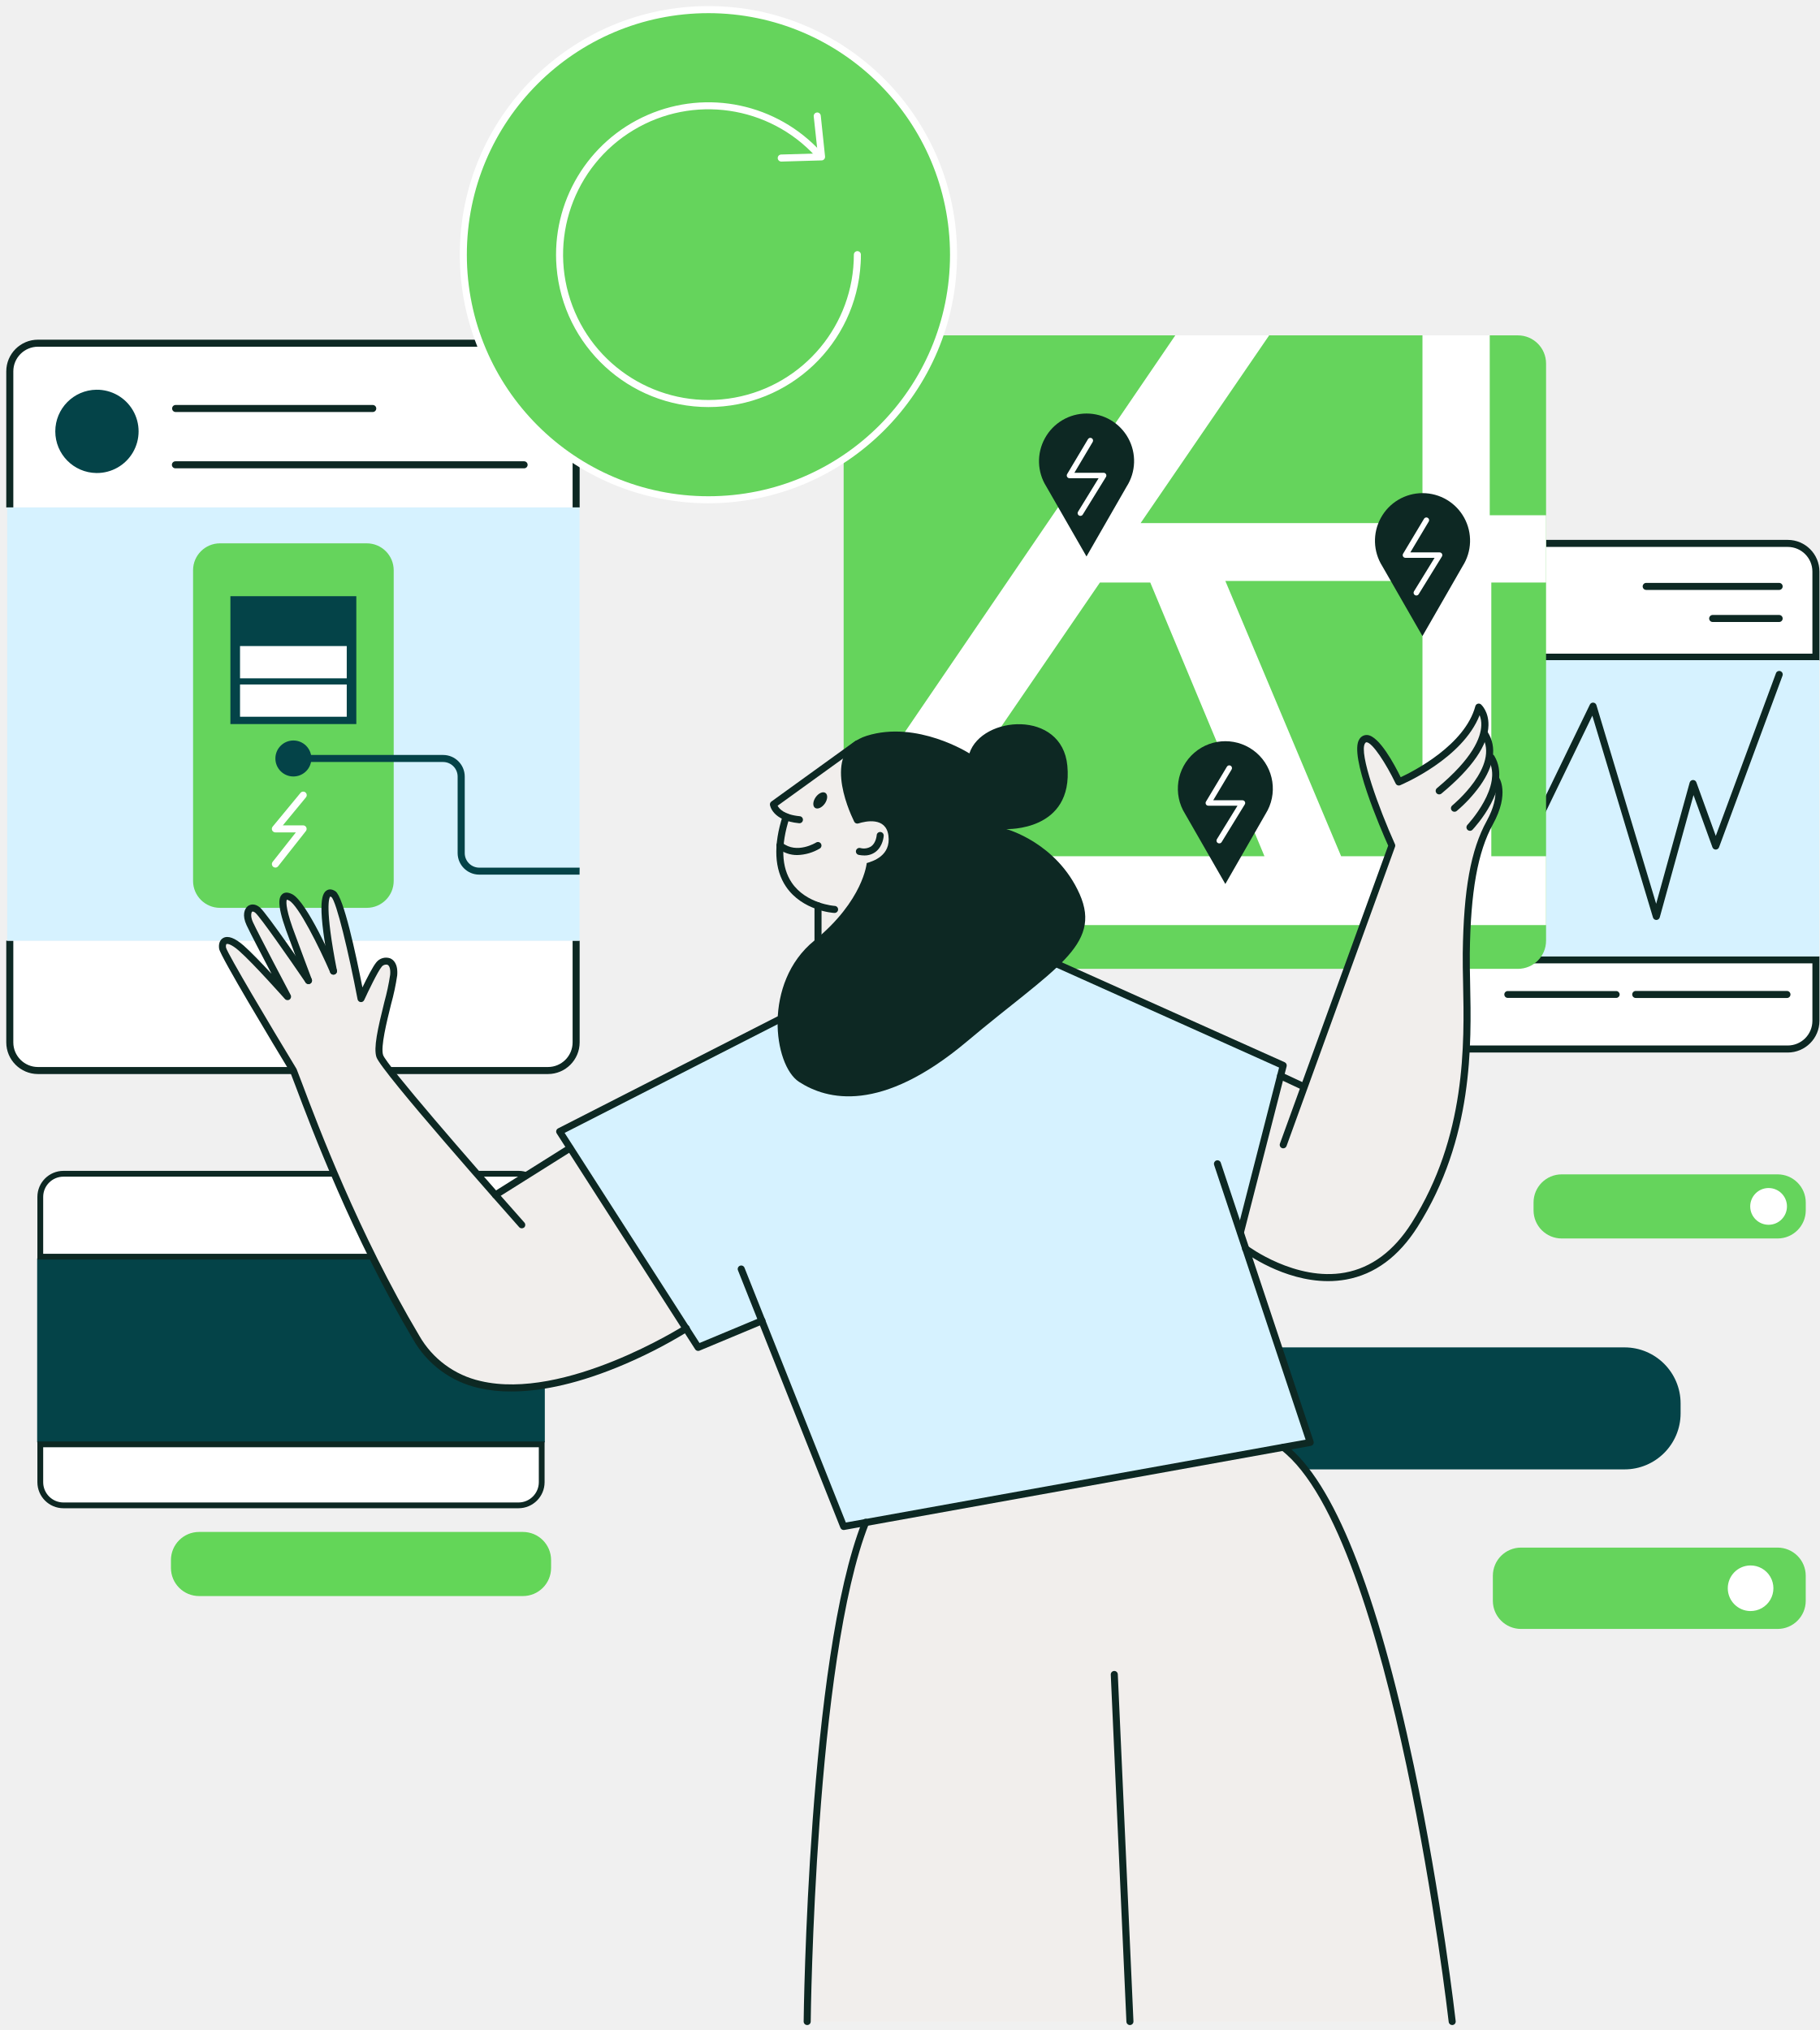
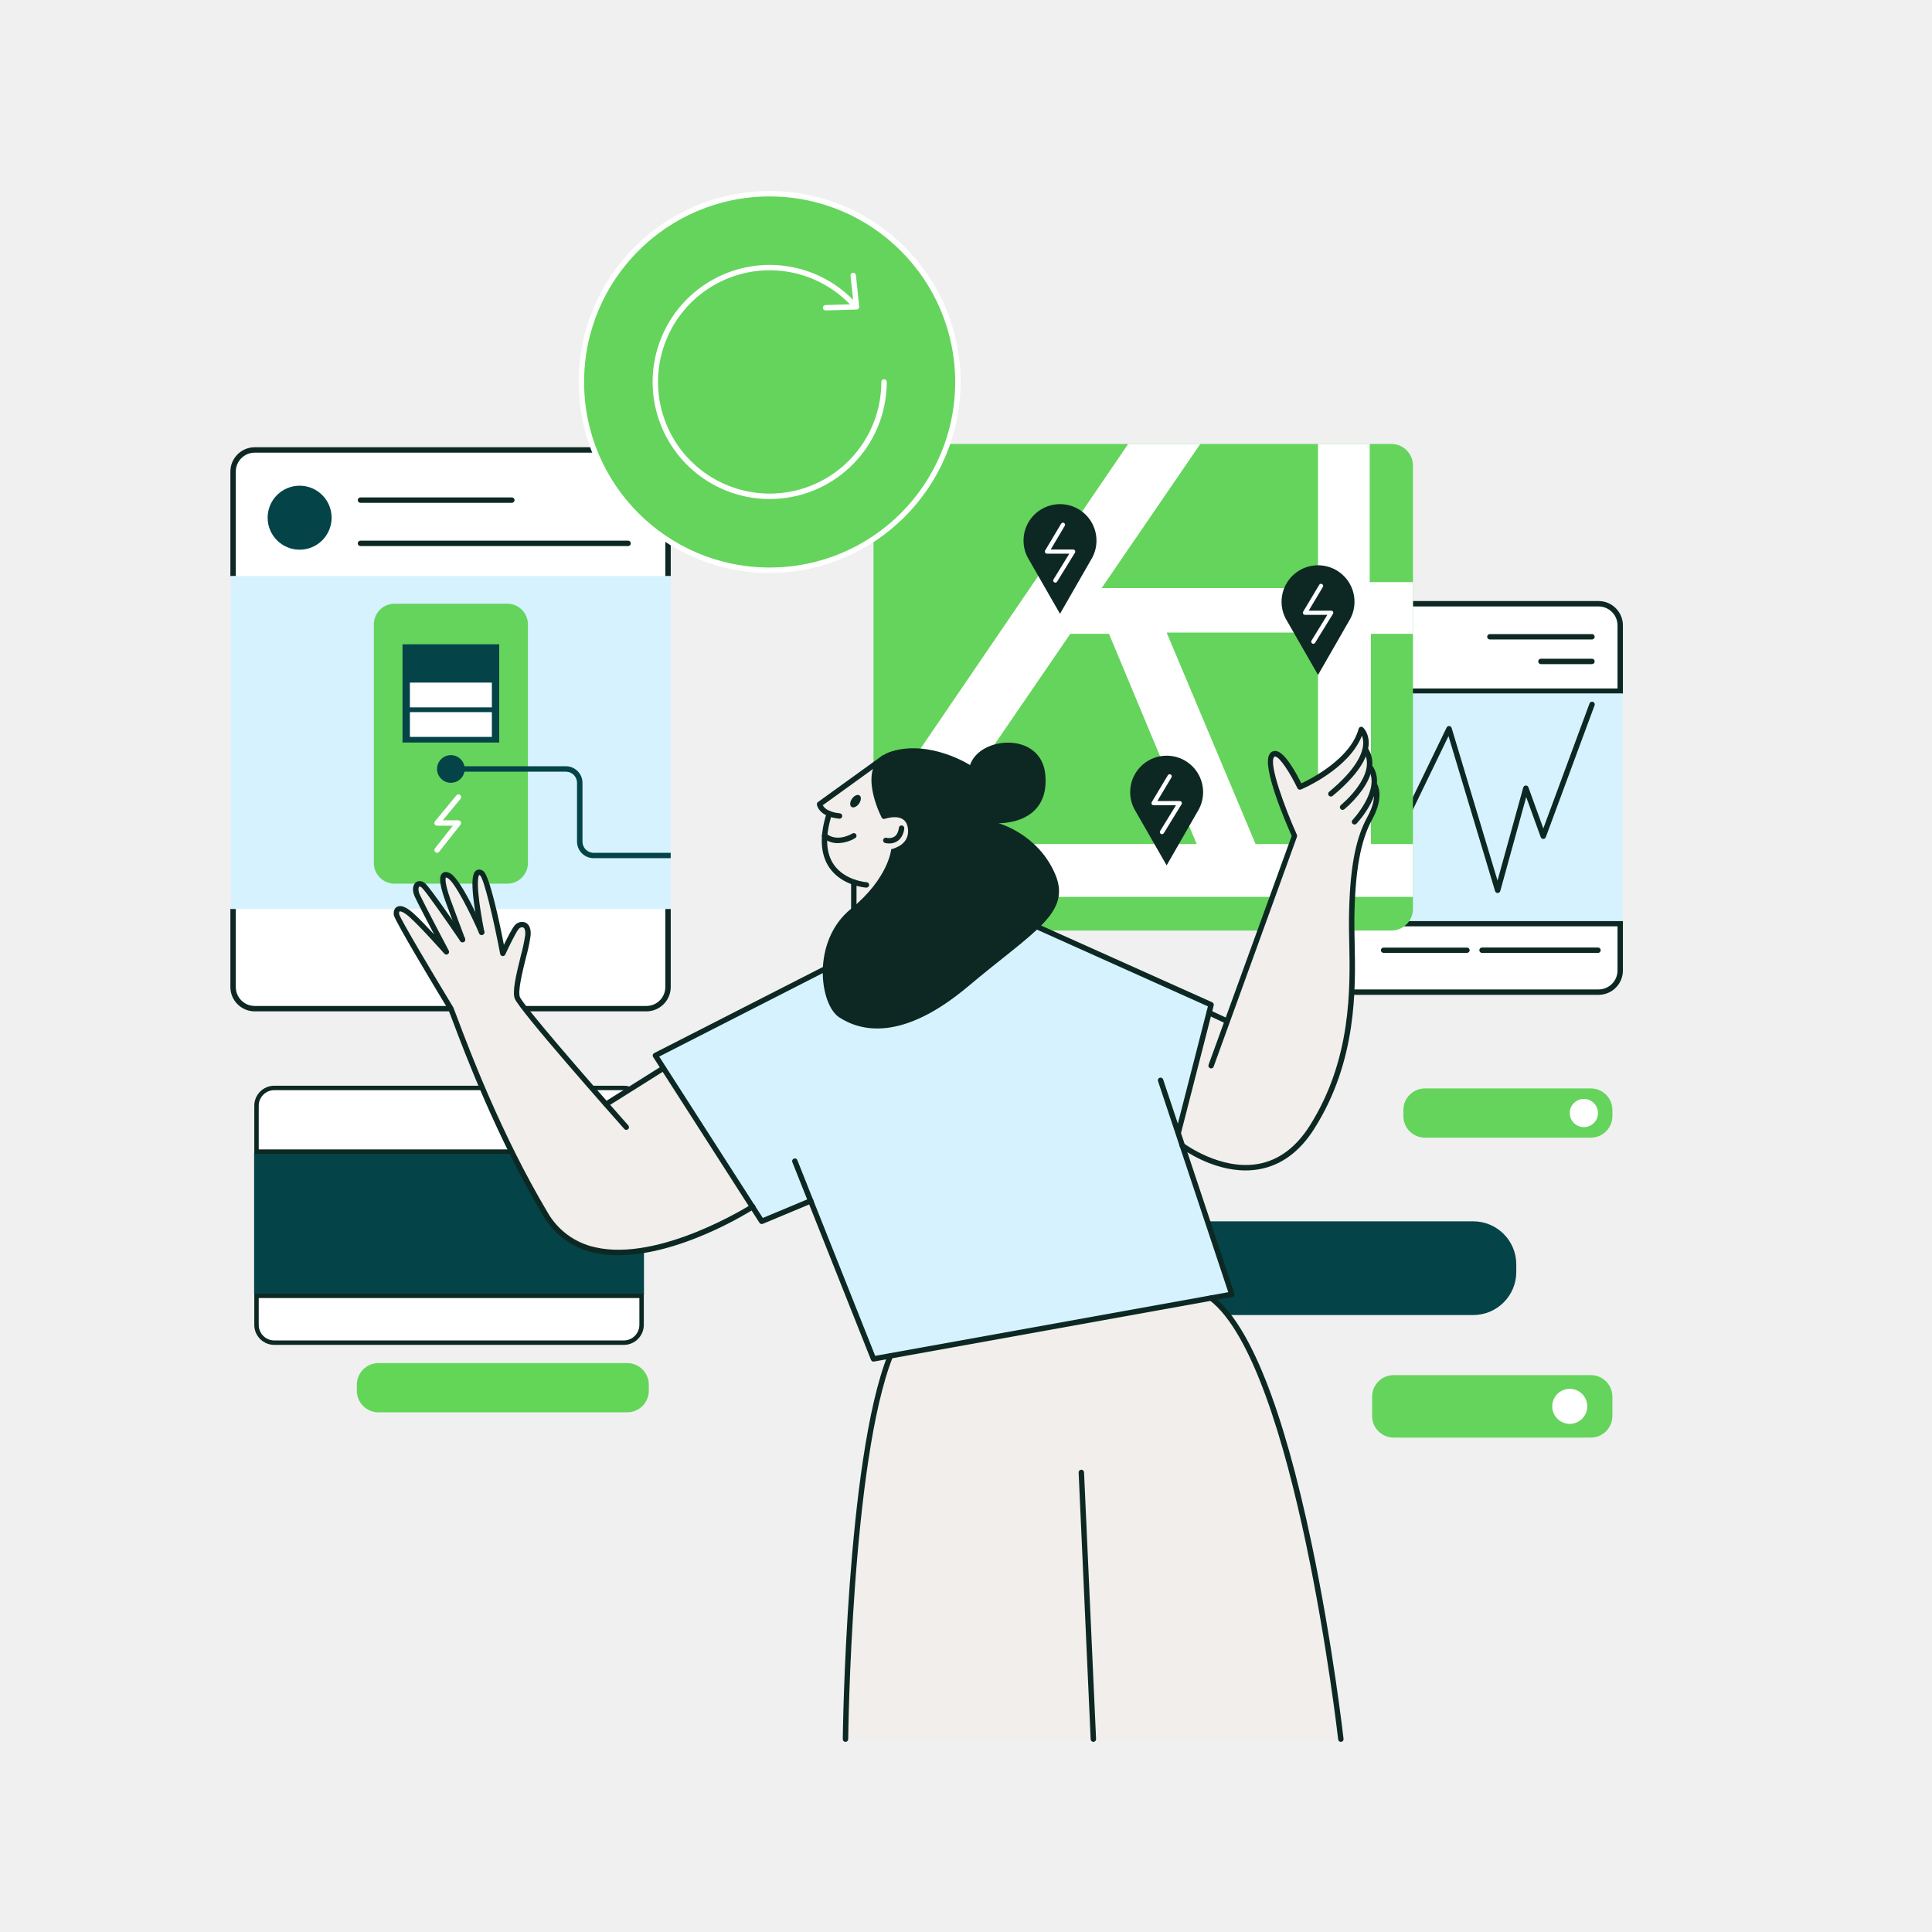
- <svg xmlns="http://www.w3.org/2000/svg" width="285" height="318" fill="none" viewBox="0 0 285 318">
-   <g class="ILUSTRACIÃN 16">
-     <path fill="#fff" d="M284.416 102.951V89.535a4.411 4.411 0 0 0-4.41-4.41h-61.012a4.41 4.41 0 0 0-4.41 4.41v13.416h69.832Z" class="Vector" />
-     <path fill="#0D2823" d="M284.968 103.502h-70.935V89.536a4.97 4.97 0 0 1 4.962-4.962h61.011a4.969 4.969 0 0 1 4.962 4.962v13.966Zm-69.832-1.102h68.729V89.536a3.865 3.865 0 0 0-3.859-3.86h-61.011a3.865 3.865 0 0 0-3.859 3.86V102.4Z" class="Vector" />
-     <path fill="#fff" d="M214.584 150.363v9.556a4.411 4.411 0 0 0 4.41 4.411h61.012a4.41 4.41 0 0 0 4.41-4.411v-9.556h-69.832Z" class="Vector" />
-     <path fill="#0D2823" d="M280.006 164.88h-61.011a4.97 4.97 0 0 1-4.962-4.962v-10.107h70.935v10.107a4.97 4.97 0 0 1-4.962 4.962Zm-64.87-13.967v9.005a3.867 3.867 0 0 0 1.131 2.728 3.867 3.867 0 0 0 2.728 1.131h61.011a3.867 3.867 0 0 0 2.728-1.131 3.867 3.867 0 0 0 1.131-2.728v-9.005h-68.729Z" class="Vector" />
-     <path fill="#D6F2FF" d="M284.935 103.414h-70.839v46.398h70.839v-46.398Z" class="Vector" />
-     <path fill="#0D2823" d="M278.657 92.413h-20.824a.55.55 0 0 1-.39-.941.55.55 0 0 1 .39-.161h20.824a.551.551 0 1 1 0 1.102Zm0 5.024h-10.412a.55.55 0 0 1-.39-.941.55.55 0 0 1 .39-.162h10.412a.553.553 0 0 1 .551.551.552.552 0 0 1-.551.552Zm1.227 58.898h-23.647a.553.553 0 1 1 0-1.103h23.647a.554.554 0 0 1 .39.942.553.553 0 0 1-.39.161Zm-26.708-.014h-17.028a.532.532 0 0 1-.38-.157.552.552 0 0 1-.157-.379.537.537 0 0 1 .537-.537h17.028a.538.538 0 0 1 0 1.073Zm6.247-12.207a.552.552 0 0 1-.529-.393l-9.497-31.608-12.026 24.834a.55.55 0 1 1-.992-.481l12.635-26.095a.552.552 0 0 1 1.022.081l9.358 31.126 5.248-18.987a.56.56 0 0 1 .511-.404.547.547 0 0 1 .54.368l3.04 8.387 9.401-25.419a.551.551 0 1 1 1.033.367l-9.923 26.831a.553.553 0 0 1-.518.367.552.552 0 0 1-.519-.367l-2.962-8.174-5.289 19.163a.561.561 0 0 1-.525.404h-.008Z" class="Vector" />
-     <path fill="#fff" d="M90.236 79.491V58.174a4.41 4.41 0 0 0-4.41-4.41H5.944a4.41 4.41 0 0 0-4.41 4.41v21.317" class="Vector" />
-     <path fill="#0D2823" d="M90.787 79.49h-1.103V58.173a3.863 3.863 0 0 0-3.86-3.86H5.945a3.863 3.863 0 0 0-3.859 3.86V79.49H.982V58.173a4.965 4.965 0 0 1 4.962-4.962h79.88a4.965 4.965 0 0 1 4.963 4.962V79.49Z" class="Vector" />
-     <path fill="#fff" d="M1.534 147.359v15.929a4.41 4.41 0 0 0 4.41 4.411h79.881a4.411 4.411 0 0 0 4.41-4.411v-15.929" class="Vector" />
-     <path fill="#0D2823" d="M85.825 168.25H5.945a4.97 4.97 0 0 1-4.963-4.962v-15.929h1.103v15.929a3.861 3.861 0 0 0 3.86 3.86h79.88a3.861 3.861 0 0 0 3.859-3.86v-15.929h1.103v15.929a4.97 4.97 0 0 1-4.962 4.962Z" class="Vector" />
-     <path fill="#D6F2FF" d="M90.768 79.49H1.126v67.873h89.642V79.49Z" class="Vector" />
-     <path fill="#044348" d="M15.103 74.098a6.524 6.524 0 1 0 0-13.047 6.524 6.524 0 0 0 0 13.047Z" class="Vector" />
-     <path fill="#0D2823" d="M58.38 64.542H27.507a.551.551 0 1 1 0-1.102H58.38a.551.551 0 1 1 0 1.102Zm23.707 8.822h-54.58a.552.552 0 1 1 0-1.102h54.58a.551.551 0 0 1 0 1.102Z" class="Vector" />
-     <path fill="#65D45C" d="M57.443 85.113H34.458a4.22 4.22 0 0 0-4.22 4.22v48.662a4.22 4.22 0 0 0 4.22 4.219h22.985a4.22 4.22 0 0 0 4.22-4.219V89.333a4.22 4.22 0 0 0-4.22-4.22Z" class="Vector" />
-     <path fill="#044348" d="M55.808 93.394H36.086v20.031h19.722v-20.03Z" class="Vector" />
-     <path fill="#fff" d="M54.308 101.205H37.593v5.054h16.715v-5.054Zm0 6.02H37.593v5.053h16.715v-5.053Z" class="Vector" />
-     <path fill="#044348" d="M45.95 121.636a2.819 2.819 0 1 0 .001-5.638 2.819 2.819 0 0 0 0 5.638Z" class="Vector" />
-     <path fill="#044348" d="M90.772 137.01h-15.72a3.385 3.385 0 0 1-3.377-3.381v-11.986a2.281 2.281 0 0 0-2.279-2.275H45.947v-1.102h23.46a3.386 3.386 0 0 1 3.382 3.377v11.997a2.281 2.281 0 0 0 2.275 2.278h15.72l-.012 1.092Z" class="Vector" />
-     <path fill="#fff" d="M43.131 135.908a.555.555 0 0 1-.434-.893l3.643-4.62h-3.21a.556.556 0 0 1-.501-.316.552.552 0 0 1 .075-.588l4.348-5.267a.557.557 0 0 1 .376-.214.553.553 0 0 1 .613.507.556.556 0 0 1-.14.409l-3.602 4.366h3.175a.553.553 0 0 1 .434.893l-4.344 5.513a.56.56 0 0 1-.434.21Z" class="Vector" />
-     <path fill="#65D45C" d="M237.739 52.535H136.545a4.41 4.41 0 0 0-4.41 4.41v90.415a4.41 4.41 0 0 0 4.41 4.41h101.194a4.41 4.41 0 0 0 4.411-4.41V56.946a4.41 4.41 0 0 0-4.411-4.41Z" class="Vector" />
-     <path fill="#fff" d="M242.15 91.251V80.714h-8.821V52.535h-10.537v29.403H178.65l20.13-29.403h-14.701l-51.944 76.205v16.172H242.15v-10.784h-8.575V91.252h8.575Zm-69.876 0h7.883l17.888 42.877h-55.13l29.359-42.876Zm37.779 42.877-18.135-43.123h30.874v43.123h-12.739Z" class="Vector" />
-     <path fill="#0D2823" d="M198.207 127.52a7.438 7.438 0 1 0-12.577 0l6.288 10.957 6.289-10.957Z" class="Vector" />
-     <path fill="#fff" d="M190.959 132.114a.427.427 0 0 1-.364-.65l3.227-5.249h-4.568a.418.418 0 0 1-.43-.428.43.43 0 0 1 .062-.215l3.279-5.472a.426.426 0 0 1 .586-.149.43.43 0 0 1 .149.586l-2.882 4.826h4.576a.425.425 0 0 1 .368.65l-3.624 5.899a.425.425 0 0 1-.379.202Z" class="Vector" />
-     <path fill="#0D2823" d="M229.08 88.69a7.44 7.44 0 1 0-12.804-7.564 7.441 7.441 0 0 0 .227 7.564l6.288 10.953 6.289-10.953Z" class="Vector" />
-     <path fill="#fff" d="M221.832 93.284a.429.429 0 0 1-.368-.65l3.227-5.249h-4.565a.426.426 0 0 1-.367-.647l3.278-5.472a.434.434 0 0 1 .429-.205.421.421 0 0 1 .281.167.424.424 0 0 1 .025.475l-2.881 4.83h4.576a.423.423 0 0 1 .367.65l-3.624 5.88a.423.423 0 0 1-.378.221Z" class="Vector" />
-     <path fill="#0D2823" d="M176.459 76.22a7.44 7.44 0 1 0-12.804-7.564 7.441 7.441 0 0 0 .227 7.563l6.288 10.953 6.289-10.953Z" class="Vector" />
-     <path fill="#fff" d="M169.212 80.813a.43.43 0 0 1-.368-.65l3.223-5.249h-4.561a.43.43 0 0 1-.367-.646l3.267-5.473a.43.43 0 0 1 .586-.149.426.426 0 0 1 .149.586l-2.867 4.83h4.58a.428.428 0 0 1 .368.647l-3.624 5.88a.433.433 0 0 1-.386.224Z" class="Vector" />
-     <path fill="#65D45C" d="M110.961 78.281c21.2 0 38.385-17.186 38.385-38.386 0-21.2-17.185-38.385-38.385-38.385S72.575 18.696 72.575 39.895c0 21.2 17.186 38.386 38.386 38.386Z" class="Vector" />
-     <path fill="#fff" d="M110.961 78.836a38.941 38.941 0 1 1 38.937-38.94 38.988 38.988 0 0 1-38.937 38.94Zm0-76.775a37.838 37.838 0 1 0 37.834 37.835A37.879 37.879 0 0 0 110.961 2.06Z" class="Vector" />
-     <path fill="#65D45C" d="M128.165 24.157a23.318 23.318 0 0 0-29.23-4.244 23.32 23.32 0 1 0 35.342 19.982" class="Vector" />
-     <path fill="#fff" d="M110.96 63.767a23.874 23.874 0 0 1-23.79-21.932 23.873 23.873 0 0 1 41.41-18.05.548.548 0 0 1 .128.63.559.559 0 0 1-.331.299.546.546 0 0 1-.442-.043.55.55 0 0 1-.171-.15 22.771 22.771 0 0 0-28.538-4.143 22.77 22.77 0 1 0 34.507 19.51.552.552 0 0 1 .941-.39.552.552 0 0 1 .161.39c0 .448 0 .896-.036 1.341a23.866 23.866 0 0 1-23.839 22.538Z" class="Vector" />
-     <path fill="#fff" d="M122.362 25.307a.551.551 0 1 1 0-1.102l5.715-.166-.628-5.807a.553.553 0 1 1 1.102-.114l.673 6.4a.558.558 0 0 1-.313.559.546.546 0 0 1-.22.05l-6.307.184-.022-.004Z" class="Vector" />
-     <path fill="#65D45C" d="M278.414 183.963h-33.813a4.411 4.411 0 0 0-4.411 4.41v1.224a4.411 4.411 0 0 0 4.411 4.411h33.813a4.411 4.411 0 0 0 4.411-4.411v-1.224a4.411 4.411 0 0 0-4.411-4.41Z" class="Vector" />
-     <path fill="#044348" d="M254.437 211.068h-62.555a8.784 8.784 0 0 0-8.784 8.785v1.543a8.783 8.783 0 0 0 8.784 8.784h62.555a8.784 8.784 0 0 0 8.784-8.784v-1.543a8.785 8.785 0 0 0-8.784-8.785Z" class="Vector" />
-     <path fill="#65D45C" d="M278.411 242.432h-40.183a4.41 4.41 0 0 0-4.411 4.41v3.922a4.41 4.41 0 0 0 4.411 4.41h40.183a4.41 4.41 0 0 0 4.41-4.41v-3.922a4.41 4.41 0 0 0-4.41-4.41Z" class="Vector" />
-     <path fill="#63D658" d="M81.903 239.979h-50.72a4.41 4.41 0 0 0-4.41 4.41v1.224a4.41 4.41 0 0 0 4.41 4.41h50.72a4.41 4.41 0 0 0 4.41-4.41v-1.224a4.41 4.41 0 0 0-4.41-4.41Z" class="Vector" />
-     <path fill="#044348" d="M85.329 197.131H5.823v28.807H85.33v-28.807Z" class="Vector" />
-     <path fill="#fff" d="M84.843 196.856v-9.361a3.638 3.638 0 0 0-3.628-3.624H9.935a3.635 3.635 0 0 0-3.627 3.624v9.361h78.535Z" class="Vector" />
-     <path fill="#0D2823" d="M85.296 197.309H5.856v-9.813a4.084 4.084 0 0 1 4.08-4.08h71.28a4.083 4.083 0 0 1 4.08 4.08v9.813Zm-78.532-.904h77.628v-8.909a3.177 3.177 0 0 0-3.176-3.172H9.936a3.174 3.174 0 0 0-3.172 3.172v8.909Z" class="Vector" />
-     <path fill="#fff" d="M6.308 226.26v5.928a3.64 3.64 0 0 0 3.627 3.628h71.28a3.638 3.638 0 0 0 3.628-3.628v-5.928H6.308Z" class="Vector" />
-     <path fill="#0D2823" d="M81.216 236.267H9.936a4.083 4.083 0 0 1-4.08-4.08v-6.38h79.44v6.38a4.084 4.084 0 0 1-4.08 4.08Zm-74.452-9.556v5.476a3.18 3.18 0 0 0 3.172 3.176h71.28a3.184 3.184 0 0 0 3.176-3.176v-5.476H6.764Z" class="Vector" />
-     <path fill="#fff" d="M277.003 191.861a2.878 2.878 0 1 0 0-5.756 2.878 2.878 0 0 0 0 5.756Zm-2.878 60.512a3.573 3.573 0 1 0 0-7.145 3.573 3.573 0 0 0 0 7.145Z" class="Vector" />
-     <path fill="#F1EEEC" d="m200.573 168.511 3.598 1.683 13.842-37.749-4.852-14.198.368-2.342 1.654.206 4.116 6.27s7.983-1.529 12.317-11.651c0 0 1.433 2.665.977 4.286l.985 3.675.901 3.712.305 2.643-2.533 6.641s-3.443 12.239-2.572 21.476c.871 9.236-1.584 30.009-5.635 34.276-4.05 4.267-6.836 19.847-28.572 8.454l-1.614-4.018.882-.636 5.833-22.728Zm-68.439-50.445-10.996 7.936 1.837 2.4s-4.384 9.497 5.146 13.83v6.292l11.915-9.556-.551-10.566-7.351-10.336Zm-90.02 43.242-7.256-12.783.441-1.165 1.654.504 6.403 5.744-4.55-9.861.301-1.345 1.264-.187 6.524 8.839-2.573-8.839.287-1.838 1.353.493 5.792 8.629-1.091-7.681.827-1.937 1.15.503 2.756 9.336 1 5.947 2.962-4.569 1.47-.503 1.044 1.33-2.502 12.864 1.01 2.058 17.436 20.351 11.482-7.351 18.16 28.3s-22.14 12.831-31.608 8.913c-9.468-3.918-7.046-3.227-7.046-3.227s-4.543-3.877-8.27-12.632l-11.71-25.478-2.873-8.023-3.837-6.392Zm93.45 77.197 65.422-11.806s4.678 2.268 12.092 20.95c9.041 22.835 14.37 69.023 14.37 69.023H126.416s0-54.884 9.148-78.167Z" class="Vector" />
-     <path fill="#D6F2FF" d="m87.64 177.255 21.707 33.813 9.975-4.168 12.813 32.222 73.077-13.183-10.908-32.983 6.681-26.055-37.61-17.09-41.237 9.835-34.497 17.609Z" class="Vector" />
-     <path fill="#0D2823" d="M125.181 128.954h-.055c-4.153-.404-4.521-2.771-4.535-2.874a.553.553 0 0 1 .224-.518l13.139-9.486a.547.547 0 0 1 .612-.024.54.54 0 0 1 .248.342.538.538 0 0 1-.067.417.55.55 0 0 1-.146.158l-12.809 9.247c.243.474 1.029 1.408 3.444 1.643a.55.55 0 0 1 .524.579.547.547 0 0 1-.181.381.547.547 0 0 1-.398.142v-.007Z" class="Vector" />
-     <path fill="#0D2823" d="M130.694 143.012h-.033c-.202 0-4.988-.35-7.546-4.106-1.838-2.712-2.025-6.461-.518-11.136a.553.553 0 0 1 1.051.338c-1.4 4.337-1.272 7.759.368 10.177 2.256 3.308 6.656 3.624 6.7 3.624a.552.552 0 1 1-.033 1.103h.011Z" class="Vector" />
-     <path fill="#0D2823" d="M128.121 147.912a.548.548 0 0 1-.39-.162.548.548 0 0 1-.162-.39v-5.465a.551.551 0 0 1 1.103 0v5.465a.548.548 0 0 1-.162.39.547.547 0 0 1-.389.162Zm-3.246-13.967a4.707 4.707 0 0 1-3.043-1.073.555.555 0 0 1 .064-.941.547.547 0 0 1 .631.088c2.267 1.838 5.27-.022 5.3-.041a.552.552 0 0 1 .588.934 7.288 7.288 0 0 1-3.54 1.033Zm10.49.062a4.374 4.374 0 0 1-.823-.081.553.553 0 1 1 .205-1.084 2.107 2.107 0 0 0 1.743-.29c.735-.57.819-1.691.819-1.702a.54.54 0 0 1 .585-.518.557.557 0 0 1 .38.184.567.567 0 0 1 .138.4c0 .066-.11 1.621-1.246 2.507a2.841 2.841 0 0 1-1.801.584Zm-6.182-8.124c.452-.644.499-1.391.105-1.667s-1.08.022-1.532.667c-.452.645-.499 1.392-.105 1.668s1.079-.023 1.532-.668Z" class="Vector" />
-     <path fill="#0D2823" d="M133.789 128.716a.536.536 0 0 0 .647.275c1.165-.367 4.314-1.044 4.711 1.893.434 3.19-2.481 4.043-3.399 4.319 0 0-.511 5.88-8.226 12.158-8.067 6.557-6.417 19.479-2.37 22.115 4.348 2.819 12.801 5.024 26.308-6.34 13.507-11.365 21.225-14.978 17.642-23.063-3.584-8.086-11.486-10.2-11.486-10.2s10.526.419 9.556-9.923c-.827-8.821-13.397-7.865-15.345-1.93 0 0-8.177-5.237-16.079-2.756-6.991 2.205-2.981 11.364-1.959 13.452Z" class="Vector" />
-     <path fill="#0D2823" d="M109.347 211.621a.551.551 0 0 1-.467-.254l-21.684-33.813a.553.553 0 0 1 .213-.79l63.359-32.343a.548.548 0 0 1 .824.441.546.546 0 0 1-.324.54l-62.834 32.067 21.126 32.913 9.556-3.987a.541.541 0 0 1 .428-.008.54.54 0 0 1 .182.12.537.537 0 0 1 .12.608.547.547 0 0 1-.307.298l-9.972 4.164a.534.534 0 0 1-.22.044Zm84.956-18.113a.443.443 0 0 1-.136 0 .56.56 0 0 1-.338-.252.542.542 0 0 1-.059-.417l6.564-25.606-40.554-18.204a.55.55 0 0 1 .032-1.012.552.552 0 0 1 .417.005l40.98 18.376a.552.552 0 0 1 .309.64l-6.678 26.055a.555.555 0 0 1-.537.415Z" class="Vector" />
-     <path fill="#0D2823" d="M132.134 239.675a.557.557 0 0 1-.514-.367l-16.021-40.271a.552.552 0 1 1 1.022-.408l15.859 39.874 72.008-12.978-14.316-43.002a.557.557 0 0 1 .141-.622.545.545 0 0 1 .419-.139.561.561 0 0 1 .386.213c.046.06.08.129.098.203l14.518 43.601c.025.074.034.153.025.231a.545.545 0 0 1-.229.392.532.532 0 0 1-.212.093l-73.088 13.173-.096.007Z" class="Vector" />
-     <path fill="#0D2823" d="M126.416 317.224a.55.55 0 0 1-.544-.555c0-.57.669-56.968 9.189-78.37a.553.553 0 1 1 1.025.408c-8.453 21.214-9.104 77.407-9.108 77.969a.538.538 0 0 1-.166.392.57.57 0 0 1-.182.118.579.579 0 0 1-.214.038Zm50.558.001a.552.552 0 0 1-.551-.525l-2.452-54.396a.553.553 0 0 1 1.103-.051l2.451 54.395a.555.555 0 0 1-.529.577h-.022Zm50.474 0a.554.554 0 0 1-.548-.489c-.084-.761-8.755-76.22-26.249-89.598a.552.552 0 0 1 .669-.875c7.527 5.752 14.304 22.725 20.144 50.437 4.334 20.582 6.509 39.72 6.531 39.911a.548.548 0 0 1-.485.61l-.062.004Zm-23.276-146.464a.579.579 0 0 1-.235-.052l-3.598-1.683a.551.551 0 1 1 .467-1l3.598 1.684a.552.552 0 0 1-.232 1.051Z" class="Vector" />
-     <path fill="#0D2823" d="M200.986 179.887a.551.551 0 0 1-.519-.739l16.955-46.677c-1.242-2.779-6.153-14.162-4.525-16.657a1.341 1.341 0 0 1 1.239-.676c1.86.128 4.26 4.597 5.245 6.615 2.047-.955 10.067-5.053 11.699-11.147a.548.548 0 0 1 .893-.246c.047.044 1.202 1.102 1.157 3.241-.066 3.11-2.532 6.708-7.35 10.699a.55.55 0 0 1-.898-.253.563.563 0 0 1 .05-.43.552.552 0 0 1 .146-.166c5.619-4.675 6.869-7.924 6.928-9.824a3.914 3.914 0 0 0-.261-1.595c-2.669 6.81-12.026 10.798-12.445 10.975a.55.55 0 0 1-.709-.272c-1.471-3.058-3.606-6.399-4.558-6.462-.044 0-.121 0-.242.177-.985 1.51 2.153 10.151 4.697 15.804a.543.543 0 0 1 0 .415l-16.984 46.854a.55.55 0 0 1-.518.364Z" class="Vector" />
-     <path fill="#0D2823" d="M227.816 127.164a.553.553 0 0 1-.368-.978c.077-.062 7.542-6.207 4.653-10.879a.55.55 0 0 1 .937-.581c1.43 2.309 1.008 5.19-1.209 8.336a22.03 22.03 0 0 1-3.675 3.981.554.554 0 0 1-.338.121Z" class="Vector" />
-     <path fill="#0D2823" d="M230.23 130.149a.552.552 0 0 1-.401-.93c.059-.063 5.719-6.123 3.271-10.244a.546.546 0 0 1-.066-.421.558.558 0 0 1 .254-.342.557.557 0 0 1 .618.037.576.576 0 0 1 .143.164c2.874 4.833-3.161 11.291-3.419 11.563a.542.542 0 0 1-.4.173Z" class="Vector" />
-     <path fill="#0D2823" d="M208.013 200.69c-7.024 0-12.945-4.411-13.232-4.624a.549.549 0 0 1-.122-.784.547.547 0 0 1 .374-.214.559.559 0 0 1 .219.017.563.563 0 0 1 .195.103c.073.055 7.486 5.572 15.194 4.168 4.149-.757 7.667-3.378 10.456-7.785 8.556-13.547 8.262-28.014 8.057-37.588-.037-1.683-.07-3.275-.052-4.668.132-9.975 1.253-16.171 3.756-20.718 2.327-4.234.974-6.248.96-6.274a.559.559 0 0 1 .128-.768.556.556 0 0 1 .765.118c.073.103 1.812 2.547-.886 7.454-2.378 4.322-3.495 10.552-3.62 20.214 0 1.375 0 2.94.051 4.631.21 9.703.522 24.372-8.222 38.198-2.962 4.686-6.715 7.458-11.199 8.27-.931.167-1.876.251-2.822.25ZM80.099 217.975a21.928 21.928 0 0 1-5.094-.536 15.842 15.842 0 0 1-10.291-7.601c-9.508-16.006-16-33.262-18.443-39.76a79.236 79.236 0 0 0-.809-2.114c-2.595-4.285-10.956-18.16-11.14-19.336-.121-.772.118-1.407.64-1.694.753-.415 1.837 0 3.208 1.194 1.132.997 2.863 2.808 4.355 4.411-1.514-2.889-3.403-6.524-3.903-7.604-.735-1.562-.342-2.573.202-3 .43-.319 1.158-.419 1.919.25 1.102.989 7.35 10.086 8.038 11.122a.552.552 0 0 1-.911.621c-2.735-4.017-7.083-10.236-7.855-10.916-.217-.187-.43-.268-.53-.191-.098.077-.319.665.137 1.65.842 1.816 5.851 11.306 5.899 11.394a.55.55 0 0 1-.9.621c-.056-.059-4.94-5.572-7.19-7.545-1.223-1.077-1.837-1.129-1.951-1.059-.063.033-.133.232-.081.559.25.978 6.891 12.158 11.026 18.972a.464.464 0 0 1 .037.074c.165.404.448 1.15.838 2.187 2.433 6.468 8.902 23.662 18.377 39.58a14.784 14.784 0 0 0 9.581 7.082c13.199 3.131 31.715-8.567 31.903-8.685a.55.55 0 0 1 .877.354.556.556 0 0 1-.112.428.54.54 0 0 1-.174.144 75.987 75.987 0 0 1-11.147 5.646c-7.068 2.867-12.496 3.752-16.506 3.752Z" class="Vector" />
-     <path fill="#0D2823" d="M81.72 192.416a.552.552 0 0 1-.412-.188c-2.206-2.488-21.597-24.375-22.347-26.624-.481-1.441.206-4.473 1.228-8.601.394-1.418.702-2.859.922-4.314.07-.838-.091-1.423-.43-1.562a.866.866 0 0 0-.907.33c-.607.706-2.176 3.992-2.731 5.197a.545.545 0 0 1-.566.323.545.545 0 0 1-.474-.448c-1.397-7.325-3.308-15.315-4.095-16.006a.552.552 0 0 0-.18-.088c-.161.176-.911 1.566 1.037 11.566a.554.554 0 0 1-.429.673.55.55 0 0 1-.652-.46c-1.988-10.199-1.393-12.15-.547-12.713.227-.154.713-.342 1.392.111 1.272.849 3.202 9.809 4.235 15.069.676-1.397 1.646-3.308 2.175-3.929a1.951 1.951 0 0 1 2.169-.629c.478.199 1.257.812 1.103 2.672a36.354 36.354 0 0 1-.953 4.488c-.702 2.845-1.668 6.74-1.253 7.99.515 1.536 13.515 16.539 22.126 26.239a.555.555 0 0 1 .086.607.564.564 0 0 1-.13.172.57.57 0 0 1-.368.125Z" class="Vector" />
-     <path fill="#0D2823" d="M48.317 154.16a.557.557 0 0 1-.514-.368c-.026-.066-2.532-6.759-3.018-8.126-1.47-4.12-1.08-5.146-.584-5.587.265-.235.735-.426 1.566 0 2.286 1.154 6.49 10.725 6.964 11.813a.552.552 0 1 1-1.014.441c-1.72-3.969-4.995-10.537-6.45-11.272a1.015 1.015 0 0 0-.346-.122c-.062.151-.29 1.007.9 4.374.482 1.356 2.989 8.038 3.015 8.108a.55.55 0 0 1-.324.709.586.586 0 0 1-.195.03Zm29.282 33.582a.55.55 0 0 1-.294-1.018l11.698-7.351a.553.553 0 0 1 .81.592.551.551 0 0 1-.225.342l-11.695 7.351a.546.546 0 0 1-.294.084Z" class="Vector" />
+ <svg xmlns="http://www.w3.org/2000/svg" viewBox="0 0 1072 1072">
+   <defs>
+     <style>.cls-1{fill:#fff;}.cls-2{fill:#0d2823;}.cls-3{fill:#d6f2ff;}.cls-4{fill:#044348;}.cls-5{fill:#65d45c;}.cls-6{fill:#63d658;}.cls-7{fill:#f1eeec;}</style>
+   </defs>
+   <g id="ILUSTRACIÓN_16" data-name="ILUSTRACIÓN 16">
+     <path class="cls-1" d="M899,383.5V347a12,12,0,0,0-12-12H721a12,12,0,0,0-12,12v36.5Z" />
+     <path class="cls-2" d="M900.5,385h-193V347A13.52,13.52,0,0,1,721,333.5H887A13.52,13.52,0,0,1,900.5,347Zm-190-3h187V347A10.51,10.51,0,0,0,887,336.5H721A10.51,10.51,0,0,0,710.5,347Z" />
+     <path class="cls-1" d="M709,512.5v26a12,12,0,0,0,12,12H887a12,12,0,0,0,12-12v-26Z" />
+     <path class="cls-2" d="M887,552H721a13.52,13.52,0,0,1-13.5-13.5V511h193v27.5A13.52,13.52,0,0,1,887,552ZM710.5,514v24.5A10.51,10.51,0,0,0,721,549H887a10.51,10.51,0,0,0,10.5-10.5V514Z" />
+     <rect class="cls-3" x="707.67" y="384.76" width="192.74" height="126.24" />
+     <path class="cls-2" d="M883.33,354.83H826.67a1.5,1.5,0,0,1,0-3h56.66a1.5,1.5,0,0,1,0,3Z" />
+     <path class="cls-2" d="M883.33,368.5H855a1.5,1.5,0,0,1,0-3h28.33a1.5,1.5,0,0,1,0,3Z" />
+     <path class="cls-2" d="M886.67,528.75H822.33a1.5,1.5,0,1,1,0-3h64.34a1.5,1.5,0,1,1,0,3Z" />
+     <path class="cls-2" d="M814,528.71H767.67a1.46,1.46,0,1,1,0-2.92H814a1.46,1.46,0,0,1,0,2.92Z" />
+     <path class="cls-2" d="M831,495.5a1.5,1.5,0,0,1-1.44-1.07l-25.84-86L771,476a1.5,1.5,0,0,1-2.7-1.31l34.38-71a1.5,1.5,0,0,1,2.78.22l25.46,84.69,14.28-51.66a1.52,1.52,0,0,1,1.39-1.1,1.49,1.49,0,0,1,1.47,1l8.27,22.82,25.58-69.16a1.5,1.5,0,1,1,2.81,1l-27,73a1.5,1.5,0,0,1-1.41,1h0a1.51,1.51,0,0,1-1.41-1l-8.06-22.24L832.45,494.4a1.52,1.52,0,0,1-1.43,1.1Z" />
+     <path class="cls-1" d="M370.67,319.67v-58a12,12,0,0,0-12-12H141.33a12,12,0,0,0-12,12v58" />
+     <path class="cls-2" d="M372.17,319.67h-3v-58a10.51,10.51,0,0,0-10.5-10.5H141.33a10.51,10.51,0,0,0-10.5,10.5v58h-3v-58a13.51,13.51,0,0,1,13.5-13.5H358.67a13.51,13.51,0,0,1,13.5,13.5Z" />
+     <path class="cls-1" d="M129.33,504.33v43.34a12,12,0,0,0,12,12H358.67a12,12,0,0,0,12-12V504.33" />
+     <path class="cls-2" d="M358.67,561.17H141.33a13.52,13.52,0,0,1-13.5-13.5V504.33h3v43.34a10.51,10.51,0,0,0,10.5,10.5H358.67a10.51,10.51,0,0,0,10.5-10.5V504.33h3v43.34A13.52,13.52,0,0,1,358.67,561.17Z" />
+     <rect class="cls-3" x="128.22" y="319.67" width="243.9" height="184.67" />
+     <circle class="cls-4" cx="166.25" cy="287.25" r="17.75" />
+     <path class="cls-2" d="M284,279H200a1.5,1.5,0,0,1,0-3h84a1.5,1.5,0,0,1,0,3Z" />
+     <path class="cls-2" d="M348.5,303H200a1.5,1.5,0,0,1,0-3H348.5a1.5,1.5,0,0,1,0,3Z" />
+     <rect class="cls-5" x="207.43" y="334.97" width="85.5" height="155.36" rx="11.48" ry="11.48" />
+     <rect class="cls-4" x="223.34" y="357.5" width="53.66" height="54.5" />
+     <rect class="cls-1" x="227.44" y="378.75" width="45.48" height="13.75" />
+     <rect class="cls-1" x="227.44" y="395.13" width="45.48" height="13.75" />
+     <circle class="cls-4" cx="250.18" cy="426.67" r="7.67" />
+     <path class="cls-4" d="M372.13,476.17H329.36a9.21,9.21,0,0,1-9.19-9.2V434.36a6.2,6.2,0,0,0-6.2-6.19h-63.8v-3H314a9.21,9.21,0,0,1,9.2,9.19V467a6.2,6.2,0,0,0,6.19,6.2h42.77Z" />
+     <path class="cls-1" d="M242.51,473.17a1.51,1.51,0,0,1-1.18-2.43l9.91-12.57h-8.73a1.5,1.5,0,0,1-1.16-2.46l11.83-14.33a1.5,1.5,0,1,1,2.31,1.91l-9.8,11.88h8.64a1.5,1.5,0,0,1,1.18,2.43l-11.82,15A1.53,1.53,0,0,1,242.51,473.17Z" />
+     <rect class="cls-5" x="484.67" y="246.33" width="299.33" height="270" rx="12" ry="12" />
+     <path class="cls-1" d="M784,351.67V323H760V246.33H731.33v80H611.23l54.77-80H626L484.67,453.67v44H784V468.33H760.67V351.67Zm-190.12,0h21.45L664,468.33H514ZM696.67,468.33,647.33,351h84V468.33Z" />
+     <path class="cls-2" d="M664.44,450.35a20.24,20.24,0,1,0-34.22,0l17.11,29.81Z" />
+     <path class="cls-1" d="M644.72,462.85a1.07,1.07,0,0,1-.6-.17,1.17,1.17,0,0,1-.39-1.6l8.78-14.28H640.08a1.15,1.15,0,0,1-1-1.75L648,430.16a1.16,1.16,0,0,1,2,1.19l-7.84,13.13h12.45a1.16,1.16,0,0,1,1,1.77l-9.86,16.05A1.15,1.15,0,0,1,644.72,462.85Z" />
+     <path class="cls-2" d="M748.44,344.7a20.24,20.24,0,1,0-34.22,0l17.11,29.8Z" />
+     <path class="cls-1" d="M728.72,357.2a1.17,1.17,0,0,1-1-1.77l8.78-14.28H724.08a1.16,1.16,0,0,1-1-1.76L732,324.5a1.16,1.16,0,0,1,2,1.19l-7.84,13.14h12.45a1.15,1.15,0,0,1,1,1.77l-9.86,16A1.17,1.17,0,0,1,728.72,357.2Z" />
+     <path class="cls-2" d="M605.27,310.77a20.24,20.24,0,1,0-34.22,0l17.11,29.8Z" />
+     <path class="cls-1" d="M585.55,323.27a1.17,1.17,0,0,1-1-1.77l8.77-14.28H580.91a1.17,1.17,0,0,1-1-1.76l8.89-14.89a1.16,1.16,0,0,1,2,1.19L583,304.9h12.46a1.16,1.16,0,0,1,1,1.76l-9.86,16A1.16,1.16,0,0,1,585.55,323.27Z" />
+     <circle class="cls-5" cx="427.06" cy="211.94" r="104.44" />
+     <path class="cls-1" d="M427.06,317.89A105.95,105.95,0,1,1,533,211.94,106.07,106.07,0,0,1,427.06,317.89Zm0-208.89A102.95,102.95,0,1,0,530,211.94,103.06,103.06,0,0,0,427.06,109Z" />
+     <path class="cls-5" d="M473.87,169.12a63.45,63.45,0,1,0,16.53,46.39c.07-1.18.1-2.37.1-3.57" />
+     <path class="cls-1" d="M427.06,276.89A64.95,64.95,0,1,1,475,168.11a1.5,1.5,0,1,1-2.22,2,61.95,61.95,0,1,0,16.14,45.3c.07-1.16.1-2.33.1-3.49a1.5,1.5,0,0,1,3,0c0,1.22,0,2.44-.1,3.65A64.94,64.94,0,0,1,427.06,276.89Z" />
+     <path class="cls-1" d="M458.08,172.25a1.5,1.5,0,0,1,0-3l15.55-.45L471.92,153a1.5,1.5,0,0,1,3-.31l1.83,17.41a1.49,1.49,0,0,1-1.45,1.66l-17.16.5Z" />
+     <rect class="cls-5" x="778.67" y="603.92" width="116" height="27.33" rx="12" ry="12" />
+     <rect class="cls-4" x="623.33" y="677.67" width="218" height="52" rx="23.9" ry="23.9" />
+     <rect class="cls-5" x="761.33" y="763" width="133.33" height="34.67" rx="12" ry="12" />
+     <rect class="cls-6" x="198" y="756.33" width="162" height="27.33" rx="12" ry="12" />
+     <rect class="cls-4" x="141" y="639.75" width="216.32" height="78.38" />
+     <path class="cls-1" d="M356,639V613.53a9.89,9.89,0,0,0-9.87-9.86H152.19a9.89,9.89,0,0,0-9.87,9.86V639Z" />
+     <path class="cls-2" d="M357.23,640.23H141.09v-26.7a11.11,11.11,0,0,1,11.1-11.1H346.13a11.11,11.11,0,0,1,11.1,11.1Zm-213.67-2.46H354.77V613.53a8.65,8.65,0,0,0-8.64-8.63H152.19a8.64,8.64,0,0,0-8.63,8.63Z" />
+     <path class="cls-1" d="M142.32,719v16.13a9.9,9.9,0,0,0,9.87,9.87H346.13a9.9,9.9,0,0,0,9.87-9.87V719Z" />
+     <path class="cls-2" d="M346.13,746.23H152.19a11.11,11.11,0,0,1-11.1-11.1V717.77H357.23v17.36A11.11,11.11,0,0,1,346.13,746.23Zm-202.57-26v14.9a8.65,8.65,0,0,0,8.63,8.64H346.13a8.66,8.66,0,0,0,8.64-8.64v-14.9Z" />
+     <circle class="cls-1" cx="878.83" cy="617.58" r="7.83" />
+     <circle class="cls-1" cx="871" cy="780.33" r="9.72" />
+     <path class="cls-7" d="M670.88,561.88l9.79,4.58,37.66-102.71-13.2-38.63,1-6.37,4.5.56,11.2,17.06s21.72-4.16,33.51-31.7c0,0,3.9,7.25,2.66,11.66l2.68,10,2.45,10.1.83,7.19-6.89,18.07s-9.37,33.3-7,58.43-4.31,81.65-15.33,93.26-18.6,54-77.74,23l-4.39-10.93,2.4-1.73Z" />
+     <path class="cls-7" d="M484.67,424.63l-29.92,21.59,5,6.53s-11.93,25.84,14,37.63V507.5l32.42-26-1.5-28.75Z" />
+     <path class="cls-7" d="M239.74,542.28,220,507.5l1.2-3.17,4.5,1.37,17.42,15.63L230.74,494.5l.82-3.66,3.44-.51,17.75,24.05-7-24.05.78-5,3.68,1.34,15.76,23.48L263,489.25l2.25-5.27,3.13,1.37,7.5,25.4,2.72,16.18,8.06-12.43,4-1.37,2.84,3.62-6.81,35,2.75,5.6,47.44,55.37,31.24-20,49.41,77s-60.24,34.91-86,24.25-19.17-8.78-19.17-8.78S300,674.64,289.86,650.82L258,581.5l-7.82-21.83Z" />
+     <path class="cls-7" d="M494,752.32,672,720.2s12.73,6.17,32.9,57C729.5,839.33,744,965,744,965H469.11S469.11,815.67,494,752.32Z" />
+     <polygon class="cls-3" points="363.61 585.67 422.67 677.67 449.81 666.33 484.67 754 683.5 718.13 653.82 628.39 672 557.5 569.67 511 457.47 537.76 363.61 585.67" />
+     <path class="cls-2" d="M465.75,454.25h-.15c-11.3-1.1-12.3-7.54-12.34-7.82a1.5,1.5,0,0,1,.61-1.41l35.75-25.81a1.5,1.5,0,1,1,1.76,2.43l-34.85,25.16c.66,1.29,2.8,3.83,9.37,4.47a1.5,1.5,0,0,1-.15,3Z" />
+     <path class="cls-2" d="M480.75,492.5h-.09c-.55,0-13.57-.95-20.53-11.17-5-7.38-5.51-17.58-1.41-30.3a1.5,1.5,0,1,1,2.86.92c-3.81,11.8-3.46,21.11,1,27.69,6.14,9,18.11,9.86,18.23,9.86a1.5,1.5,0,0,1-.09,3Z" />
+     <path class="cls-2" d="M473.75,505.83a1.5,1.5,0,0,1-1.5-1.5V489.46a1.5,1.5,0,0,1,3,0v14.87A1.5,1.5,0,0,1,473.75,505.83Z" />
+     <path class="cls-2" d="M464.92,467.83a12.8,12.8,0,0,1-8.28-2.92,1.5,1.5,0,1,1,1.89-2.32c6.17,5,14.34-.06,14.42-.11a1.5,1.5,0,0,1,1.6,2.54A19.83,19.83,0,0,1,464.92,467.83Z" />
+     <path class="cls-2" d="M493.46,468a11.87,11.87,0,0,1-2.24-.22,1.5,1.5,0,0,1,.56-2.95,5.71,5.71,0,0,0,4.74-.79c2-1.55,2.23-4.6,2.23-4.63a1.47,1.47,0,0,1,1.59-1.41,1.5,1.5,0,0,1,1.41,1.59c0,.18-.3,4.41-3.39,6.82A7.72,7.72,0,0,1,493.46,468Z" />
+     <ellipse class="cls-2" cx="474.7" cy="444.53" rx="3.88" ry="2.37" transform="translate(-161.81 577.97) rotate(-54.96)" />
+     <path class="cls-2" d="M489.17,453.6a1.47,1.47,0,0,0,1.76.75c3.17-1,11.74-2.84,12.82,5.15,1.18,8.68-6.75,11-9.25,11.75,0,0-1.39,16-22.38,33.08-21.95,17.84-17.46,53-6.45,60.17,11.83,7.67,34.83,13.67,71.58-17.25s57.75-40.75,48-62.75S554,456.75,554,456.75s28.64,1.14,26-27c-2.25-24-36.45-21.4-41.75-5.25,0,0-22.25-14.25-43.75-7.5C475.48,423,486.39,447.92,489.17,453.6Z" />
+     <path class="cls-2" d="M422.67,679.17a1.52,1.52,0,0,1-1.27-.69l-59-92a1.5,1.5,0,0,1,.58-2.15l172.39-88a1.5,1.5,0,1,1,1.36,2.67L365.77,586.25l57.48,89.55,26-10.85a1.5,1.5,0,1,1,1.15,2.77l-27.13,11.33A1.51,1.51,0,0,1,422.67,679.17Z" />
+     <path class="cls-2" d="M653.82,629.89a1.18,1.18,0,0,1-.37,0,1.49,1.49,0,0,1-1.08-1.82l17.86-69.67L559.89,508.87a1.5,1.5,0,0,1,1.22-2.74l111.5,50a1.5,1.5,0,0,1,.84,1.74l-18.17,70.89A1.51,1.51,0,0,1,653.82,629.89Z" />
+     <path class="cls-2" d="M484.67,755.5a1.51,1.51,0,0,1-1.4-1L439.68,644.93a1.5,1.5,0,1,1,2.78-1.11l43.15,108.49L681.53,717,642.58,600a1.5,1.5,0,1,1,2.84-.94l39.5,118.63a1.48,1.48,0,0,1-.13,1.23,1.51,1.51,0,0,1-1,.72L484.93,755.48Z" />
+     <path class="cls-2" d="M469.11,966.5h0a1.5,1.5,0,0,1-1.48-1.51c0-1.55,1.82-155,25-213.23a1.5,1.5,0,1,1,2.79,1.11c-23,57.72-24.77,210.61-24.78,212.14A1.5,1.5,0,0,1,469.11,966.5Z" />
+     <path class="cls-2" d="M606.67,966.5a1.5,1.5,0,0,1-1.5-1.43l-6.67-148a1.5,1.5,0,0,1,3-.14l6.67,148a1.51,1.51,0,0,1-1.44,1.57Z" />
+     <path class="cls-2" d="M744,966.5a1.51,1.51,0,0,1-1.49-1.33c-.23-2.07-23.82-207.38-71.42-243.78a1.5,1.5,0,0,1,1.82-2.38c20.48,15.65,38.92,61.83,54.81,137.23,11.79,56,17.71,108.07,17.77,108.59a1.5,1.5,0,0,1-1.32,1.66Z" />
+     <path class="cls-2" d="M680.67,568a1.61,1.61,0,0,1-.64-.14l-9.79-4.58a1.5,1.5,0,0,1,1.27-2.72l9.79,4.58a1.5,1.5,0,0,1-.63,2.86Z" />
+     <path class="cls-2" d="M672,592.83a1.52,1.52,0,0,1-.51-.09,1.5,1.5,0,0,1-.9-1.92l46.13-127c-3.38-7.56-16.74-38.53-12.31-45.32a3.65,3.65,0,0,1,3.37-1.84c5.06.35,11.59,12.51,14.27,18,5.57-2.6,27.39-13.75,31.83-30.33a1.51,1.51,0,0,1,1-1,1.47,1.47,0,0,1,1.43.33c.13.12,3.27,3,3.15,8.82-.18,8.46-6.89,18.25-20,29.11a1.5,1.5,0,1,1-1.91-2.31c15.29-12.72,18.69-21.56,18.85-26.73a10.61,10.61,0,0,0-.71-4.34c-7.26,18.53-32.72,29.38-33.86,29.86a1.5,1.5,0,0,1-1.93-.74c-4-8.32-9.81-17.41-12.4-17.58-.12,0-.33,0-.66.48-2.68,4.11,5.86,27.62,12.78,43a1.48,1.48,0,0,1,0,1.13L673.41,591.84A1.49,1.49,0,0,1,672,592.83Z" />
+     <path class="cls-2" d="M745,449.38a1.5,1.5,0,0,1-1-2.66c.21-.17,20.52-16.89,12.66-29.6a1.5,1.5,0,0,1,2.55-1.58c3.89,6.28,2.74,14.12-3.29,22.68a59.9,59.9,0,0,1-10,10.83A1.5,1.5,0,0,1,745,449.38Z" />
+     <path class="cls-2" d="M751.57,457.5a1.5,1.5,0,0,1-1.09-2.53c.16-.17,15.56-16.66,8.9-27.87a1.5,1.5,0,1,1,2.58-1.53c7.82,13.15-8.6,30.72-9.3,31.46A1.49,1.49,0,0,1,751.57,457.5Z" />
+     <path class="cls-2" d="M691.12,649.43c-19.11,0-35.22-12-36-12.58a1.5,1.5,0,1,1,1.81-2.39c.2.15,20.37,15.16,41.34,11.34,11.29-2.06,20.86-9.19,28.45-21.18C750,587.76,749.2,548.4,748.64,522.35c-.1-4.58-.19-8.91-.14-12.7.36-27.14,3.41-44,10.22-56.37,6.33-11.52,2.65-17,2.61-17.07a1.53,1.53,0,0,1,.35-2.09,1.5,1.5,0,0,1,2.08.32c.2.28,4.93,6.93-2.41,20.28-6.47,11.76-9.51,28.71-9.85,55,0,3.74,0,8,.14,12.6.57,26.4,1.42,66.31-22.37,103.93C721.21,639,711,646.54,698.8,648.75A43.05,43.05,0,0,1,691.12,649.43Z" />
+     <path class="cls-2" d="M343.09,696.46A59.69,59.69,0,0,1,329.23,695a43.11,43.11,0,0,1-28-20.68c-25.87-43.55-43.53-90.5-50.18-108.18-1-2.7-1.76-4.67-2.2-5.75-7.06-11.66-29.81-49.41-30.31-52.61-.33-2.1.32-3.83,1.74-4.61,2.05-1.13,5,0,8.73,3.25,3.08,2.71,7.79,7.64,11.85,12-4.12-7.86-9.26-17.75-10.62-20.69-2-4.25-.93-7,.55-8.16,1.17-.87,3.15-1.14,5.22.68,3,2.69,20,27.44,21.87,30.26a1.5,1.5,0,0,1-2.48,1.69c-7.44-10.93-19.27-27.85-21.37-29.7-.59-.51-1.17-.73-1.44-.52s-.87,1.81.37,4.49c2.29,4.94,15.92,30.76,16.05,31a1.5,1.5,0,0,1-2.45,1.69C246.41,529,233.12,514,227,508.63c-3.33-2.93-5-3.07-5.31-2.88-.17.09-.36.63-.22,1.52.68,2.66,18.75,33.08,30,51.62a1.24,1.24,0,0,1,.1.2c.45,1.1,1.22,3.13,2.28,5.95,6.62,17.6,24.22,64.38,50,107.69A40.21,40.21,0,0,0,329.92,692c35.91,8.52,86.29-23.31,86.8-23.63a1.5,1.5,0,1,1,1.61,2.52A206.94,206.94,0,0,1,388,686.25C368.77,694.05,354,696.46,343.09,696.46Z" />
+     <path class="cls-2" d="M347.5,626.92a1.47,1.47,0,0,1-1.12-.51c-6-6.77-58.76-66.32-60.8-72.44-1.31-3.92.56-12.17,3.34-23.4a100.06,100.06,0,0,0,2.51-11.74c.19-2.28-.25-3.87-1.17-4.25a2.38,2.38,0,0,0-2.47.9c-1.65,1.92-5.92,10.86-7.43,14.14a1.49,1.49,0,0,1-2.83-.34c-3.8-19.93-9-41.67-11.14-43.55a1.52,1.52,0,0,0-.49-.24c-.44.48-2.48,4.26,2.82,31.47a1.5,1.5,0,1,1-2.94.58c-5.41-27.75-3.79-33.06-1.49-34.59.62-.42,1.94-.93,3.79.3,3.46,2.31,8.71,26.69,11.52,41,1.84-3.8,4.48-9,5.92-10.69a5.31,5.31,0,0,1,5.9-1.71c1.3.54,3.42,2.21,3,7.27a98.87,98.87,0,0,1-2.59,12.21c-1.91,7.74-4.54,18.34-3.41,21.74,1.4,4.18,36.77,45,60.2,71.39a1.5,1.5,0,0,1-.12,2.12A1.54,1.54,0,0,1,347.5,626.92Z" />
+     <path class="cls-2" d="M256.62,522.83a1.51,1.51,0,0,1-1.4-1c-.07-.18-6.89-18.39-8.21-22.11-4-11.21-2.94-14-1.59-15.2.72-.64,2-1.16,4.26,0,6.22,3.14,17.66,29.18,18.95,32.14a1.5,1.5,0,0,1-2.76,1.2c-4.68-10.8-13.59-28.67-17.55-30.67a2.77,2.77,0,0,0-.94-.33c-.17.41-.79,2.74,2.45,11.9,1.31,3.69,8.13,21.87,8.2,22.06a1.5,1.5,0,0,1-.88,1.93A1.6,1.6,0,0,1,256.62,522.83Z" />
+     <path class="cls-2" d="M336.29,614.2a1.5,1.5,0,0,1-.8-2.77l31.83-20a1.5,1.5,0,0,1,1.59,2.54l-31.82,20A1.48,1.48,0,0,1,336.29,614.2Z" />
  </g>
</svg>
